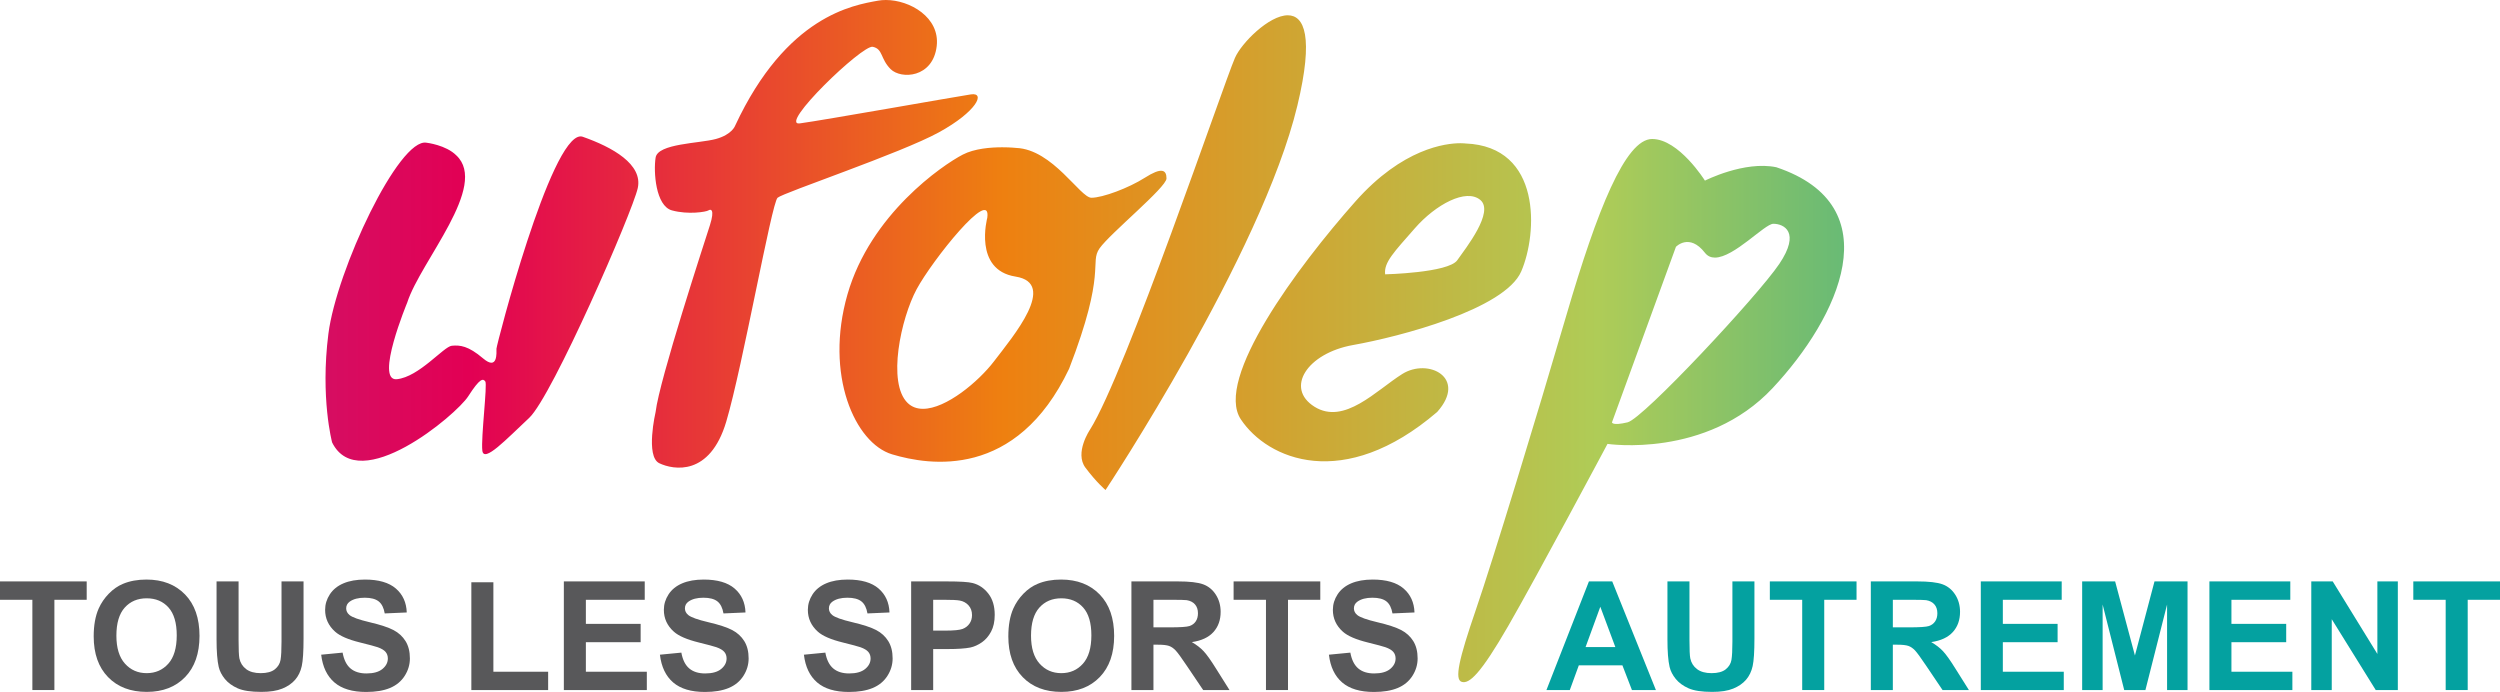
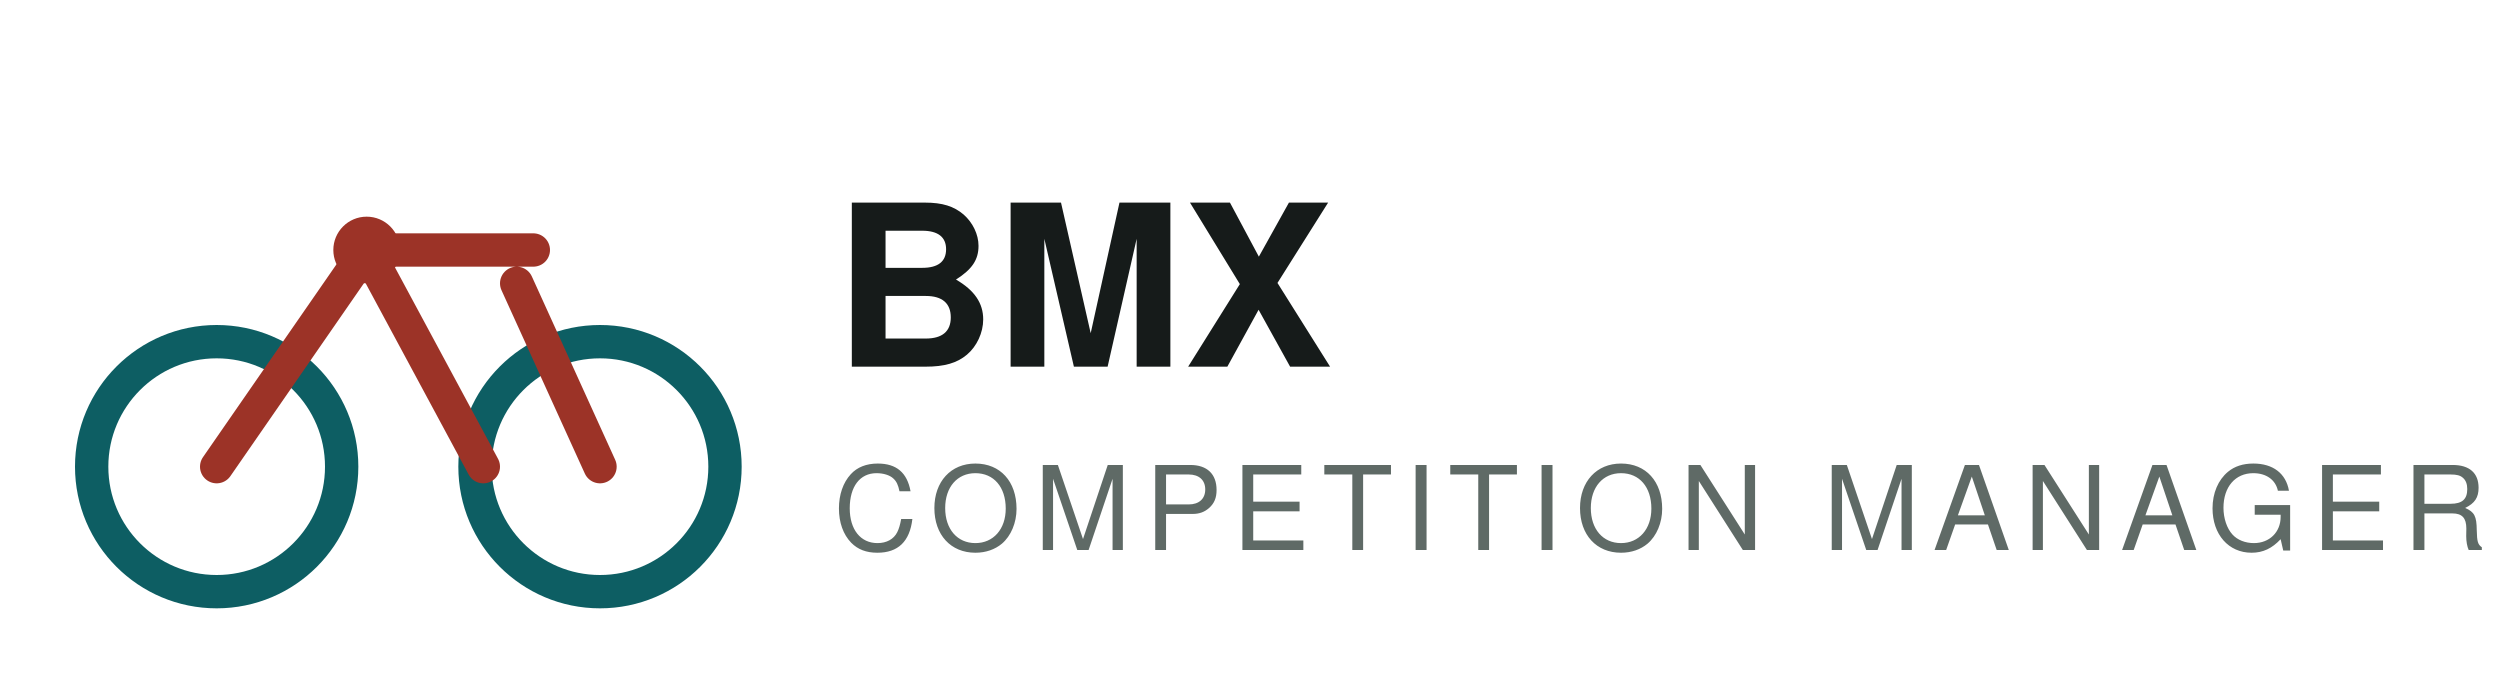
- <svg xmlns="http://www.w3.org/2000/svg" xmlns:xlink="http://www.w3.org/1999/xlink" version="1.1" id="svg4983" height="138.392" width="500">
-   <defs id="defs4985">
-     <linearGradient id="linearGradient4232" spreadMethod="pad" gradientTransform="matrix(272.6475,0,0,-272.6475,139.2288,795.721)" gradientUnits="userSpaceOnUse" y2="0" x2="1" y1="0" x1="0">
-       <stop id="stop4234" offset="0" style="stop-opacity:1;stop-color:#b53387" />
-       <stop id="stop4236" offset="0.236" style="stop-opacity:1;stop-color:#e20054" />
-       <stop id="stop4238" offset="0.473" style="stop-opacity:1;stop-color:#ee8010" />
-       <stop id="stop4240" offset="0.736" style="stop-opacity:1;stop-color:#afcc57" />
-       <stop id="stop4242" offset="1" style="stop-opacity:1;stop-color:#04a1a0" />
-     </linearGradient>
-     <linearGradient y2="0" x2="1" y1="0" x1="0" spreadMethod="pad" gradientTransform="matrix(272.6475,0,0,-272.6475,139.2288,795.721)" gradientUnits="userSpaceOnUse" id="linearGradient5507" xlink:href="#linearGradient4232" />
-   </defs>
-   <g transform="translate(-187.5481,-307.5732)" id="layer1">
-     <g id="g1037">
-       <g style="opacity:1;stroke-width:0.744;stop-opacity:1" id="g4230" transform="matrix(1.679895,0,0,-1.679895,-62.45186,1618.437)">
-         <path id="path4244" style="fill:url(#linearGradient5507);stroke:none;stroke-width:0.744" d="m 253.346,780.244 c -2.923,-0.531 -10.891,-1.771 -17.001,-14.874 v 0 c 0,0 -0.352,-1.063 -2.301,-1.594 v 0 c -1.948,-0.531 -6.906,-0.531 -7.171,-2.213 v 0 c -0.266,-1.683 0,-5.756 1.947,-6.287 v 0 c 1.948,-0.531 4.073,-0.177 4.338,0 v 0 c 0.266,0.178 0.797,0.178 0.178,-1.771 v 0 c -0.619,-1.947 -6.02,-18.416 -6.463,-22.223 v 0 c 0,0 -1.24,-5.312 0.442,-6.109 v 0 c 1.683,-0.796 6.021,-1.593 7.968,4.957 v 0 c 1.949,6.553 5.402,26.032 6.11,26.652 v 0 c 0.708,0.619 14.697,5.311 19.213,7.791 v 0 c 4.515,2.479 5.578,4.781 3.807,4.515 v 0 c -1.771,-0.266 -17.709,-3.099 -20.365,-3.453 v 0 c -1.333,-0.178 0.548,2.19 2.908,4.557 v 0 c 2.34,2.347 5.152,4.694 5.769,4.562 v 0 c 1.241,-0.265 0.886,-1.415 2.125,-2.656 v 0 c 1.24,-1.238 5.048,-1.062 5.49,2.745 v 0 c 0.397,3.419 -3.205,5.481 -6.059,5.482 v 0 c -0.324,0 -0.638,-0.027 -0.935,-0.081 m 42.498,-6.816 c -1.418,-3.276 -13.015,-37.54 -17.265,-44.27 v 0 c 0,0 -1.86,-2.744 -0.531,-4.515 v 0 c 1.327,-1.77 2.39,-2.656 2.39,-2.656 v 0 c 0,0 18.593,28.068 22.842,45.775 v 0 c 1.977,8.232 0.813,10.743 -1.139,10.743 v 0 c -2.247,10e-4 -5.539,-3.323 -6.297,-5.077 m -87.919,-34.62 c 0,-0.443 0.177,-2.656 -1.594,-1.151 v 0 c -1.77,1.506 -2.744,1.594 -3.718,1.505 v 0 c -0.973,-0.088 -3.896,-3.719 -6.552,-3.984 v 0 c -2.655,-0.266 1.239,9.12 1.239,9.12 v 0 c 1.594,4.958 9.74,13.9 5.843,17.53 v 0 c -1.238,1.241 -3.54,1.505 -3.54,1.505 v 0 c -3.276,0.62 -10.714,-15.14 -11.688,-22.754 v 0 c -0.974,-7.615 0.443,-12.927 0.443,-12.927 v 0 c 3.188,-6.464 14.785,3.276 16.203,5.49 v 0 c 1.418,2.213 1.77,2.125 2.036,1.77 v 0 c 0.265,-0.354 -0.531,-6.729 -0.354,-8.234 v 0 c 0.177,-1.505 2.833,1.328 5.578,3.896 v 0 c 2.744,2.567 12.306,24.525 12.927,27.358 v 0 c 0.62,2.833 -3.011,4.869 -6.552,6.11 v 0 c -0.082,0.028 -0.167,0.043 -0.252,0.043 v 0 c -3.598,0.002 -10.019,-24.844 -10.019,-25.277 m 127.406,4.075 c -3.631,-12.396 -8.765,-29.218 -10.802,-35.151 v 0 c -2.037,-5.932 -2.568,-8.322 -1.682,-8.588 v 0 c 0.886,-0.265 2.212,0.885 5.578,6.73 v 0 c 3.364,5.842 11.775,21.603 11.775,21.603 v 0 c 0,0 11.776,-1.772 19.656,6.64 v 0 c 7.88,8.411 14.166,21.692 0.443,26.297 v 0 c -3.807,0.796 -8.5,-1.594 -8.5,-1.594 v 0 c 0,0 -3.098,4.957 -6.286,4.957 v 0 c -3.188,0 -6.552,-8.499 -10.182,-20.894 m 24.613,10.8 c 1.24,0 3.277,-0.972 0.708,-4.78 v 0 c -2.567,-3.807 -16.201,-18.416 -18.061,-18.859 v 0 c -1.859,-0.443 -1.859,0 -1.859,0 v 0 l 7.615,20.895 c 0,0 1.594,1.682 3.452,-0.709 v 0 c 0.316,-0.406 0.724,-0.574 1.189,-0.574 v 0 c 2.274,-10e-4 5.928,4.027 6.956,4.027 m -49.759,2.654 c -6.907,-7.791 -16.822,-21.159 -13.635,-25.941 v 0 c 3.188,-4.78 12.218,-8.677 23.375,0.885 v 0 c 3.63,4.073 -1.064,6.464 -4.162,4.516 v 0 c -3.099,-1.948 -6.906,-6.109 -10.447,-3.896 v 0 c -3.541,2.214 -0.886,6.375 4.603,7.349 v 0 c 5.49,0.974 18.064,4.25 20.012,8.765 v 0 c 1.948,4.516 2.478,14.874 -6.642,15.228 v 0 c 0,0 -0.212,0.031 -0.603,0.031 v 0 c -1.717,0 -6.874,-0.588 -12.501,-6.937 m 7.084,-3.184 c 2.479,2.834 6.109,4.782 7.791,3.365 v 0 c 1.682,-1.417 -1.682,-5.667 -2.744,-7.173 v 0 c -1.063,-1.505 -8.589,-1.681 -8.589,-1.681 v 0 c -0.176,1.417 1.063,2.656 3.542,5.489 m -53.832,8.763 c -2.39,-1.24 -10.978,-7.082 -13.723,-16.645 v 0 c -2.745,-9.562 0.886,-17.708 5.312,-19.037 v 0 c 4.427,-1.327 14.788,-3.01 21.072,10.183 v 0 c 4.517,11.686 2.392,12.572 3.63,14.342 v 0 c 1.24,1.772 7.969,7.262 7.969,8.324 v 0 c 0,1.062 -0.619,1.328 -2.567,0.088 v 0 c -1.949,-1.24 -5.046,-2.39 -6.375,-2.39 v 0 c -1.328,0 -4.605,5.754 -8.942,5.931 v 0 c 0,0 -0.693,0.078 -1.675,0.078 v 0 c -1.373,0 -3.308,-0.152 -4.701,-0.874 m -6.552,-29.572 c -2.478,2.391 -0.796,10.093 1.063,13.546 v 0 c 1.859,3.454 8.943,12.308 8.411,8.5 v 0 c 0,0 -1.682,-6.197 3.365,-6.994 v 0 c 5.047,-0.797 -0.266,-7.084 -2.568,-10.094 v 0 c -1.837,-2.403 -5.702,-5.65 -8.45,-5.65 v 0 c -0.696,0 -1.319,0.208 -1.821,0.692" />
-       </g>
-       <g id="g998">
-         <path d="m 194.022,445.581 v -18.05 h -6.474 v -3.676 h 17.338 v 3.676 h -6.459 v 18.05 z" style="opacity:1;fill:#58585a;fill-opacity:1;fill-rule:nonzero;stroke:none;stroke-width:1;stop-opacity:1" id="path4248" />
-         <path d="m 206.286,434.852 c 0,-2.214 0.333,-4.07 0.998,-5.572 0.496,-1.107 1.173,-2.1 2.031,-2.978 0.858,-0.88 1.797,-1.532 2.821,-1.957 1.359,-0.573 2.926,-0.86 4.704,-0.86 3.214,0 5.786,0.995 7.716,2.98 1.93,1.986 2.894,4.747 2.894,8.284 0,3.508 -0.958,6.253 -2.871,8.233 -1.917,1.981 -4.475,2.97 -7.68,2.97 -3.246,0 -5.824,-0.984 -7.739,-2.957 -1.915,-1.971 -2.873,-4.685 -2.873,-8.142 m 4.539,-0.148 c 0,2.459 0.571,4.324 1.712,5.594 1.141,1.27 2.589,1.905 4.346,1.905 1.755,0 3.197,-0.63 4.324,-1.89 1.126,-1.26 1.688,-3.15 1.688,-5.67 0,-2.49 -0.548,-4.346 -1.645,-5.572 -1.097,-1.225 -2.552,-1.838 -4.368,-1.838 -1.816,0 -3.279,0.62 -4.391,1.86 -1.11,1.241 -1.666,3.111 -1.666,5.611" style="opacity:1;fill:#58585a;fill-opacity:1;fill-rule:nonzero;stroke:none;stroke-width:1.25;stop-opacity:1" id="path4260" />
-         <path d="m 230.858,423.855 h 4.406 v 11.768 c 0,1.868 0.054,3.078 0.163,3.63 0.188,0.889 0.638,1.604 1.347,2.142 0.709,0.539 1.678,0.808 2.91,0.808 1.25,0 2.192,-0.254 2.827,-0.763 0.635,-0.509 1.016,-1.134 1.146,-1.875 0.129,-0.743 0.195,-1.972 0.195,-3.691 v -12.02 h 4.405 v 11.412 c 0,2.609 -0.119,4.452 -0.358,5.529 -0.237,1.077 -0.677,1.986 -1.317,2.726 -0.64,0.741 -1.495,1.332 -2.567,1.771 -1.072,0.44 -2.471,0.66 -4.196,0.66 -2.085,0 -3.664,-0.24 -4.741,-0.719 -1.077,-0.479 -1.929,-1.102 -2.553,-1.866 -0.625,-0.766 -1.036,-1.569 -1.235,-2.409 -0.287,-1.245 -0.432,-3.083 -0.432,-5.513 z" style="opacity:1;fill:#58585a;fill-opacity:1;fill-rule:nonzero;stroke:none;stroke-width:1.25;stop-opacity:1" id="path4264" />
-         <path d="m 251.784,438.512 4.287,-0.415 c 0.257,1.433 0.781,2.485 1.569,3.157 0.79,0.672 1.853,1.008 3.193,1.008 1.418,0 2.488,-0.299 3.207,-0.897 0.719,-0.596 1.078,-1.295 1.078,-2.097 0,-0.514 -0.151,-0.951 -0.454,-1.312 -0.302,-0.359 -0.832,-0.674 -1.584,-0.941 -0.517,-0.178 -1.693,-0.494 -3.528,-0.947 -2.362,-0.583 -4.018,-1.3 -4.971,-2.15 -1.341,-1.194 -2.009,-2.653 -2.009,-4.371 0,-1.107 0.314,-2.142 0.944,-3.104 0.63,-0.964 1.539,-1.697 2.725,-2.201 1.184,-0.504 2.616,-0.756 4.294,-0.756 2.738,0 4.799,0.598 6.184,1.792 1.384,1.196 2.11,2.792 2.181,4.788 l -4.406,0.192 c -0.188,-1.115 -0.593,-1.918 -1.213,-2.407 -0.62,-0.489 -1.551,-0.734 -2.79,-0.734 -1.28,0 -2.283,0.262 -3.007,0.786 -0.465,0.336 -0.699,0.785 -0.699,1.347 0,0.514 0.218,0.954 0.655,1.32 0.554,0.464 1.905,0.947 4.047,1.451 2.144,0.504 3.729,1.026 4.756,1.564 1.026,0.539 1.831,1.273 2.411,2.207 0.581,0.934 0.872,2.088 0.872,3.461 0,1.246 -0.348,2.412 -1.043,3.498 -0.694,1.087 -1.677,1.895 -2.947,2.424 -1.27,0.527 -2.852,0.791 -4.747,0.791 -2.758,0 -4.877,-0.633 -6.355,-1.903 -1.478,-1.268 -2.362,-3.12 -2.649,-5.55" style="opacity:1;fill:#58585a;fill-opacity:1;fill-rule:nonzero;stroke:none;stroke-width:1.25;stop-opacity:1" id="path4268" />
-         <path d="m 281.818,445.581 v -21.55 h 4.406 v 17.889 h 10.953 v 3.66 z" style="opacity:1;fill:#58585a;fill-opacity:1;fill-rule:nonzero;stroke:none;stroke-width:1;stop-opacity:1" id="path4272" />
-         <path d="m 300.318,445.581 v -21.726 h 16.177 v 3.676 h -11.773 v 4.816 h 10.955 v 3.66 h -10.955 v 5.913 h 12.191 v 3.66 z" style="opacity:1;fill:#58585a;fill-opacity:1;fill-rule:nonzero;stroke:none;stroke-width:1;stop-opacity:1" id="path4276" />
-         <path d="m 319.532,438.512 4.287,-0.415 c 0.257,1.433 0.781,2.485 1.569,3.157 0.79,0.672 1.853,1.008 3.193,1.008 1.418,0 2.488,-0.299 3.207,-0.897 0.719,-0.596 1.078,-1.295 1.078,-2.097 0,-0.514 -0.151,-0.951 -0.454,-1.312 -0.302,-0.359 -0.832,-0.674 -1.584,-0.941 -0.517,-0.178 -1.693,-0.494 -3.528,-0.947 -2.362,-0.583 -4.018,-1.3 -4.971,-2.15 -1.341,-1.194 -2.009,-2.653 -2.009,-4.371 0,-1.107 0.314,-2.142 0.944,-3.104 0.63,-0.964 1.539,-1.697 2.725,-2.201 1.184,-0.504 2.616,-0.756 4.294,-0.756 2.738,0 4.799,0.598 6.184,1.792 1.384,1.196 2.11,2.792 2.181,4.788 l -4.406,0.192 c -0.188,-1.115 -0.593,-1.918 -1.213,-2.407 -0.62,-0.489 -1.551,-0.734 -2.79,-0.734 -1.28,0 -2.283,0.262 -3.007,0.786 -0.465,0.336 -0.699,0.785 -0.699,1.347 0,0.514 0.218,0.954 0.655,1.32 0.556,0.464 1.905,0.947 4.049,1.451 2.142,0.504 3.728,1.026 4.754,1.564 1.026,0.539 1.831,1.273 2.411,2.207 0.581,0.934 0.872,2.088 0.872,3.461 0,1.246 -0.348,2.412 -1.043,3.498 -0.694,1.087 -1.677,1.895 -2.947,2.424 -1.27,0.527 -2.852,0.791 -4.747,0.791 -2.758,0 -4.877,-0.633 -6.355,-1.903 -1.478,-1.268 -2.362,-3.12 -2.649,-5.55" style="opacity:1;fill:#58585a;fill-opacity:1;fill-rule:nonzero;stroke:none;stroke-width:1.25;stop-opacity:1" id="path4288" />
-         <path d="m 348.331,438.512 4.287,-0.415 c 0.257,1.433 0.781,2.485 1.569,3.157 0.79,0.672 1.853,1.008 3.193,1.008 1.418,0 2.488,-0.299 3.207,-0.897 0.719,-0.596 1.078,-1.295 1.078,-2.097 0,-0.514 -0.151,-0.951 -0.454,-1.312 -0.302,-0.359 -0.832,-0.674 -1.584,-0.941 -0.517,-0.178 -1.693,-0.494 -3.528,-0.947 -2.362,-0.583 -4.018,-1.3 -4.971,-2.15 -1.341,-1.194 -2.009,-2.653 -2.009,-4.371 0,-1.107 0.314,-2.142 0.944,-3.104 0.63,-0.964 1.539,-1.697 2.725,-2.201 1.184,-0.504 2.616,-0.756 4.294,-0.756 2.738,0 4.799,0.598 6.184,1.792 1.384,1.196 2.11,2.792 2.18,4.788 l -4.406,0.192 c -0.188,-1.115 -0.593,-1.918 -1.213,-2.407 -0.62,-0.489 -1.551,-0.734 -2.79,-0.734 -1.28,0 -2.283,0.262 -3.007,0.786 -0.465,0.336 -0.699,0.785 -0.699,1.347 0,0.514 0.218,0.954 0.655,1.32 0.554,0.464 1.905,0.947 4.049,1.451 2.142,0.504 3.728,1.026 4.754,1.564 1.026,0.539 1.831,1.273 2.411,2.207 0.581,0.934 0.872,2.088 0.872,3.461 0,1.246 -0.348,2.412 -1.043,3.498 -0.694,1.087 -1.677,1.895 -2.947,2.424 -1.27,0.527 -2.852,0.791 -4.747,0.791 -2.758,0 -4.877,-0.633 -6.355,-1.903 -1.478,-1.268 -2.362,-3.12 -2.649,-5.55" style="opacity:1;fill:#58585a;fill-opacity:1;fill-rule:nonzero;stroke:none;stroke-width:1.25;stop-opacity:1" id="path4292" />
-         <path d="m 369.778,445.581 v -21.726 h 7.069 c 2.679,0 4.425,0.108 5.24,0.326 1.25,0.326 2.296,1.035 3.14,2.127 0.843,1.092 1.265,2.501 1.265,4.23 0,1.336 -0.242,2.456 -0.729,3.365 -0.485,0.909 -1.104,1.623 -1.853,2.142 -0.749,0.519 -1.51,0.862 -2.285,1.03 -1.052,0.208 -2.574,0.311 -4.569,0.311 h -2.871 v 8.196 z m 4.406,-18.05 v 6.165 h 2.411 c 1.735,0 2.896,-0.114 3.482,-0.341 0.585,-0.228 1.045,-0.583 1.376,-1.067 0.333,-0.484 0.499,-1.048 0.499,-1.69 0,-0.791 -0.234,-1.443 -0.699,-1.957 -0.467,-0.512 -1.057,-0.835 -1.772,-0.963 -0.526,-0.099 -1.582,-0.148 -3.17,-0.148 z" style="opacity:1;fill:#58585a;fill-opacity:1;fill-rule:nonzero;stroke:none;stroke-width:1.25;stop-opacity:1" id="path4296" />
-         <path d="m 389.215,434.852 c 0,-2.214 0.333,-4.07 0.998,-5.572 0.496,-1.107 1.173,-2.1 2.031,-2.978 0.858,-0.88 1.797,-1.532 2.821,-1.957 1.359,-0.573 2.926,-0.86 4.702,-0.86 3.215,0 5.787,0.995 7.717,2.98 1.93,1.986 2.894,4.747 2.894,8.284 0,3.508 -0.958,6.253 -2.873,8.233 -1.915,1.981 -4.474,2.97 -7.679,2.97 -3.246,0 -5.824,-0.984 -7.739,-2.957 -1.915,-1.971 -2.873,-4.685 -2.873,-8.142 m 4.539,-0.148 c 0,2.459 0.571,4.324 1.712,5.594 1.141,1.27 2.59,1.905 4.346,1.905 1.755,0 3.197,-0.63 4.324,-1.89 1.126,-1.26 1.688,-3.15 1.688,-5.67 0,-2.49 -0.548,-4.346 -1.645,-5.572 -1.097,-1.225 -2.552,-1.838 -4.368,-1.838 -1.816,0 -3.279,0.62 -4.391,1.86 -1.11,1.241 -1.666,3.111 -1.666,5.611" style="opacity:1;fill:#58585a;fill-opacity:1;fill-rule:nonzero;stroke:none;stroke-width:1.25;stop-opacity:1" id="path4300" />
-         <path d="m 413.832,445.581 v -21.726 h 9.271 c 2.332,0 4.027,0.195 5.083,0.585 1.057,0.391 1.902,1.085 2.537,2.083 0.635,0.998 0.953,2.139 0.953,3.422 0,1.631 -0.48,2.978 -1.443,4.04 -0.963,1.062 -2.401,1.732 -4.316,2.007 0.953,0.553 1.739,1.161 2.359,1.823 0.62,0.662 1.456,1.838 2.508,3.528 l 2.664,4.238 h -5.268 l -3.185,-4.727 c -1.132,-1.69 -1.905,-2.753 -2.322,-3.193 -0.418,-0.44 -0.858,-0.743 -1.325,-0.905 -0.467,-0.161 -1.206,-0.244 -2.217,-0.244 h -0.894 v 9.07 z m 4.405,-12.537 h 3.261 c 2.113,0 3.432,-0.089 3.958,-0.267 0.526,-0.178 0.937,-0.484 1.236,-0.919 0.297,-0.435 0.447,-0.979 0.447,-1.631 0,-0.731 -0.197,-1.32 -0.59,-1.771 -0.391,-0.449 -0.944,-0.734 -1.658,-0.852 -0.358,-0.05 -1.43,-0.074 -3.215,-0.074 h -3.439 z" style="opacity:1;fill:#58585a;fill-opacity:1;fill-rule:nonzero;stroke:none;stroke-width:1.25;stop-opacity:1" id="path4304" />
-         <path d="m 440.742,445.581 v -18.05 h -6.474 v -3.676 h 17.338 v 3.676 h -6.459 v 18.05 z" style="opacity:1;fill:#58585a;fill-opacity:1;fill-rule:nonzero;stroke:none;stroke-width:1;stop-opacity:1" id="path4308" />
-         <path d="m 453.333,438.512 4.285,-0.415 c 0.259,1.433 0.783,2.485 1.571,3.157 0.79,0.672 1.853,1.008 3.193,1.008 1.418,0 2.486,-0.299 3.207,-0.897 0.719,-0.596 1.078,-1.295 1.078,-2.097 0,-0.514 -0.151,-0.951 -0.454,-1.312 -0.302,-0.359 -0.832,-0.674 -1.584,-0.941 -0.517,-0.178 -1.693,-0.494 -3.528,-0.947 -2.362,-0.583 -4.018,-1.3 -4.972,-2.15 -1.339,-1.194 -2.007,-2.653 -2.007,-4.371 0,-1.107 0.314,-2.142 0.944,-3.104 0.63,-0.964 1.539,-1.697 2.723,-2.201 1.186,-0.504 2.617,-0.756 4.294,-0.756 2.74,0 4.799,0.598 6.184,1.792 1.384,1.196 2.112,2.792 2.18,4.788 l -4.405,0.192 c -0.188,-1.115 -0.593,-1.918 -1.213,-2.407 -0.62,-0.489 -1.551,-0.734 -2.792,-0.734 -1.278,0 -2.281,0.262 -3.005,0.786 -0.467,0.336 -0.701,0.785 -0.701,1.347 0,0.514 0.218,0.954 0.655,1.32 0.556,0.464 1.905,0.947 4.049,1.451 2.144,0.504 3.729,1.026 4.756,1.564 1.026,0.539 1.831,1.273 2.411,2.207 0.58,0.934 0.87,2.088 0.87,3.461 0,1.246 -0.348,2.412 -1.042,3.498 -0.694,1.087 -1.677,1.895 -2.947,2.424 -1.27,0.527 -2.852,0.791 -4.747,0.791 -2.758,0 -4.877,-0.633 -6.355,-1.903 -1.478,-1.268 -2.362,-3.12 -2.649,-5.55" style="opacity:1;fill:#58585a;fill-opacity:1;fill-rule:nonzero;stroke:none;stroke-width:1.25;stop-opacity:1" id="path4320" />
-       </g>
-       <g id="g1009">
-         <path d="m 518.728,445.581 h -4.793 l -1.903,-4.936 h -8.722 l -1.801,4.936 h -4.673 l 8.499,-21.726 h 4.658 z m -8.111,-8.596 -3.007,-8.062 -2.947,8.062 z" style="opacity:1;fill:#04a1a0;fill-opacity:1;fill-rule:nonzero;stroke:none;stroke-width:1;stop-opacity:1" id="path4324" />
-         <path d="m 521.036,423.855 h 4.405 v 11.768 c 0,1.868 0.055,3.078 0.165,3.63 0.188,0.889 0.637,1.604 1.347,2.142 0.709,0.539 1.678,0.808 2.908,0.808 1.252,0 2.194,-0.254 2.829,-0.763 0.635,-0.509 1.016,-1.134 1.146,-1.875 0.128,-0.743 0.193,-1.972 0.193,-3.691 v -12.02 h 4.406 v 11.412 c 0,2.609 -0.119,4.452 -0.358,5.529 -0.239,1.077 -0.677,1.986 -1.317,2.726 -0.64,0.741 -1.495,1.332 -2.567,1.771 -1.072,0.44 -2.471,0.66 -4.198,0.66 -2.083,0 -3.664,-0.24 -4.739,-0.719 -1.077,-0.479 -1.929,-1.102 -2.553,-1.866 -0.625,-0.766 -1.036,-1.569 -1.235,-2.409 -0.289,-1.245 -0.432,-3.083 -0.432,-5.513 z" style="opacity:1;fill:#04a1a0;fill-opacity:1;fill-rule:nonzero;stroke:none;stroke-width:1.25;stop-opacity:1" id="path4336" />
-         <path d="m 547.989,445.581 v -18.05 h -6.474 v -3.676 h 17.34 v 3.676 h -6.459 v 18.05 z" style="opacity:1;fill:#04a1a0;fill-opacity:1;fill-rule:nonzero;stroke:none;stroke-width:1;stop-opacity:1" id="path4340" />
-         <path d="m 561.712,445.581 v -21.726 h 9.271 c 2.332,0 4.025,0.195 5.083,0.585 1.057,0.391 1.902,1.085 2.538,2.083 0.635,0.998 0.953,2.139 0.953,3.422 0,1.631 -0.482,2.978 -1.445,4.04 -0.963,1.062 -2.402,1.732 -4.316,2.007 0.953,0.553 1.739,1.161 2.359,1.823 0.62,0.662 1.456,1.838 2.506,3.528 l 2.666,4.238 h -5.27 l -3.185,-4.727 c -1.131,-1.69 -1.905,-2.753 -2.32,-3.193 -0.418,-0.44 -0.86,-0.743 -1.327,-0.905 -0.465,-0.161 -1.204,-0.244 -2.216,-0.244 h -0.894 v 9.07 z m 4.405,-12.537 h 3.259 c 2.113,0 3.434,-0.089 3.96,-0.267 0.526,-0.178 0.937,-0.484 1.235,-0.919 0.299,-0.435 0.449,-0.979 0.449,-1.631 0,-0.731 -0.198,-1.32 -0.59,-1.771 -0.391,-0.449 -0.944,-0.734 -1.66,-0.852 -0.356,-0.05 -1.428,-0.074 -3.214,-0.074 h -3.439 z" style="opacity:1;fill:#04a1a0;fill-opacity:1;fill-rule:nonzero;stroke:none;stroke-width:1.25;stop-opacity:1" id="path4352" />
-         <path d="m 583.709,445.581 v -21.726 h 16.179 v 3.676 h -11.773 v 4.816 h 10.953 v 3.66 h -10.953 v 5.913 h 12.188 v 3.66 z" style="opacity:1;fill:#04a1a0;fill-opacity:1;fill-rule:nonzero;stroke:none;stroke-width:1;stop-opacity:1" id="path4356" />
-         <path d="m 603.98,445.581 v -21.726 h 6.594 l 3.96,14.82 3.914,-14.82 h 6.607 v 21.726 h -4.092 v -17.103 l -4.331,17.103 h -4.242 l -4.316,-17.103 v 17.103 z" style="opacity:1;fill:#04a1a0;fill-opacity:1;fill-rule:nonzero;stroke:none;stroke-width:1;stop-opacity:1" id="path4360" />
-         <path d="m 629.429,445.581 v -21.726 h 16.179 v 3.676 h -11.773 v 4.816 h 10.953 v 3.66 h -10.953 v 5.913 h 12.189 v 3.66 z" style="opacity:1;fill:#04a1a0;fill-opacity:1;fill-rule:nonzero;stroke:none;stroke-width:1;stop-opacity:1" id="path4364" />
-         <path d="m 649.805,445.581 v -21.726 h 4.287 l 8.93,14.509 v -14.509 h 4.092 v 21.726 h -4.42 l -8.796,-14.168 v 14.168 z" style="opacity:1;fill:#04a1a0;fill-opacity:1;fill-rule:nonzero;stroke:none;stroke-width:1;stop-opacity:1" id="path4368" />
-         <path d="m 676.684,445.581 v -18.05 h -6.474 v -3.676 h 17.338 v 3.676 h -6.459 v 18.05 z" style="opacity:1;fill:#04a1a0;fill-opacity:1;fill-rule:nonzero;stroke:none;stroke-width:1;stop-opacity:1" id="path4372" />
-       </g>
-     </g>
+ <svg xmlns="http://www.w3.org/2000/svg" viewBox="0 0 300 84" width="300" height="84" role="img" aria-label="BMX Competition Manager">
+   <g fill="none" stroke="#0d5e63" stroke-width="4">
+     <circle cx="26" cy="56" r="15" />
+     <circle cx="72" cy="56" r="15" />
  </g>
+   <path d="M26 56 L44 30 L64 30 M44 30 L58 56 M72 56 L62 34" fill="none" stroke="#9c3327" stroke-width="4" stroke-linecap="round" stroke-linejoin="round" />
+   <circle cx="44" cy="30" r="4" fill="#9c3327" />
+   <text x="100" y="44" font-family="Segoe UI, Helvetica, Arial, sans-serif" font-size="27" font-weight="700" fill="#161b1a">BMX</text>
+   <text x="100" y="66" font-family="Segoe UI, Helvetica, Arial, sans-serif" font-size="14" letter-spacing="1.6" fill="#5f6a66">COMPETITION MANAGER</text>
</svg>
